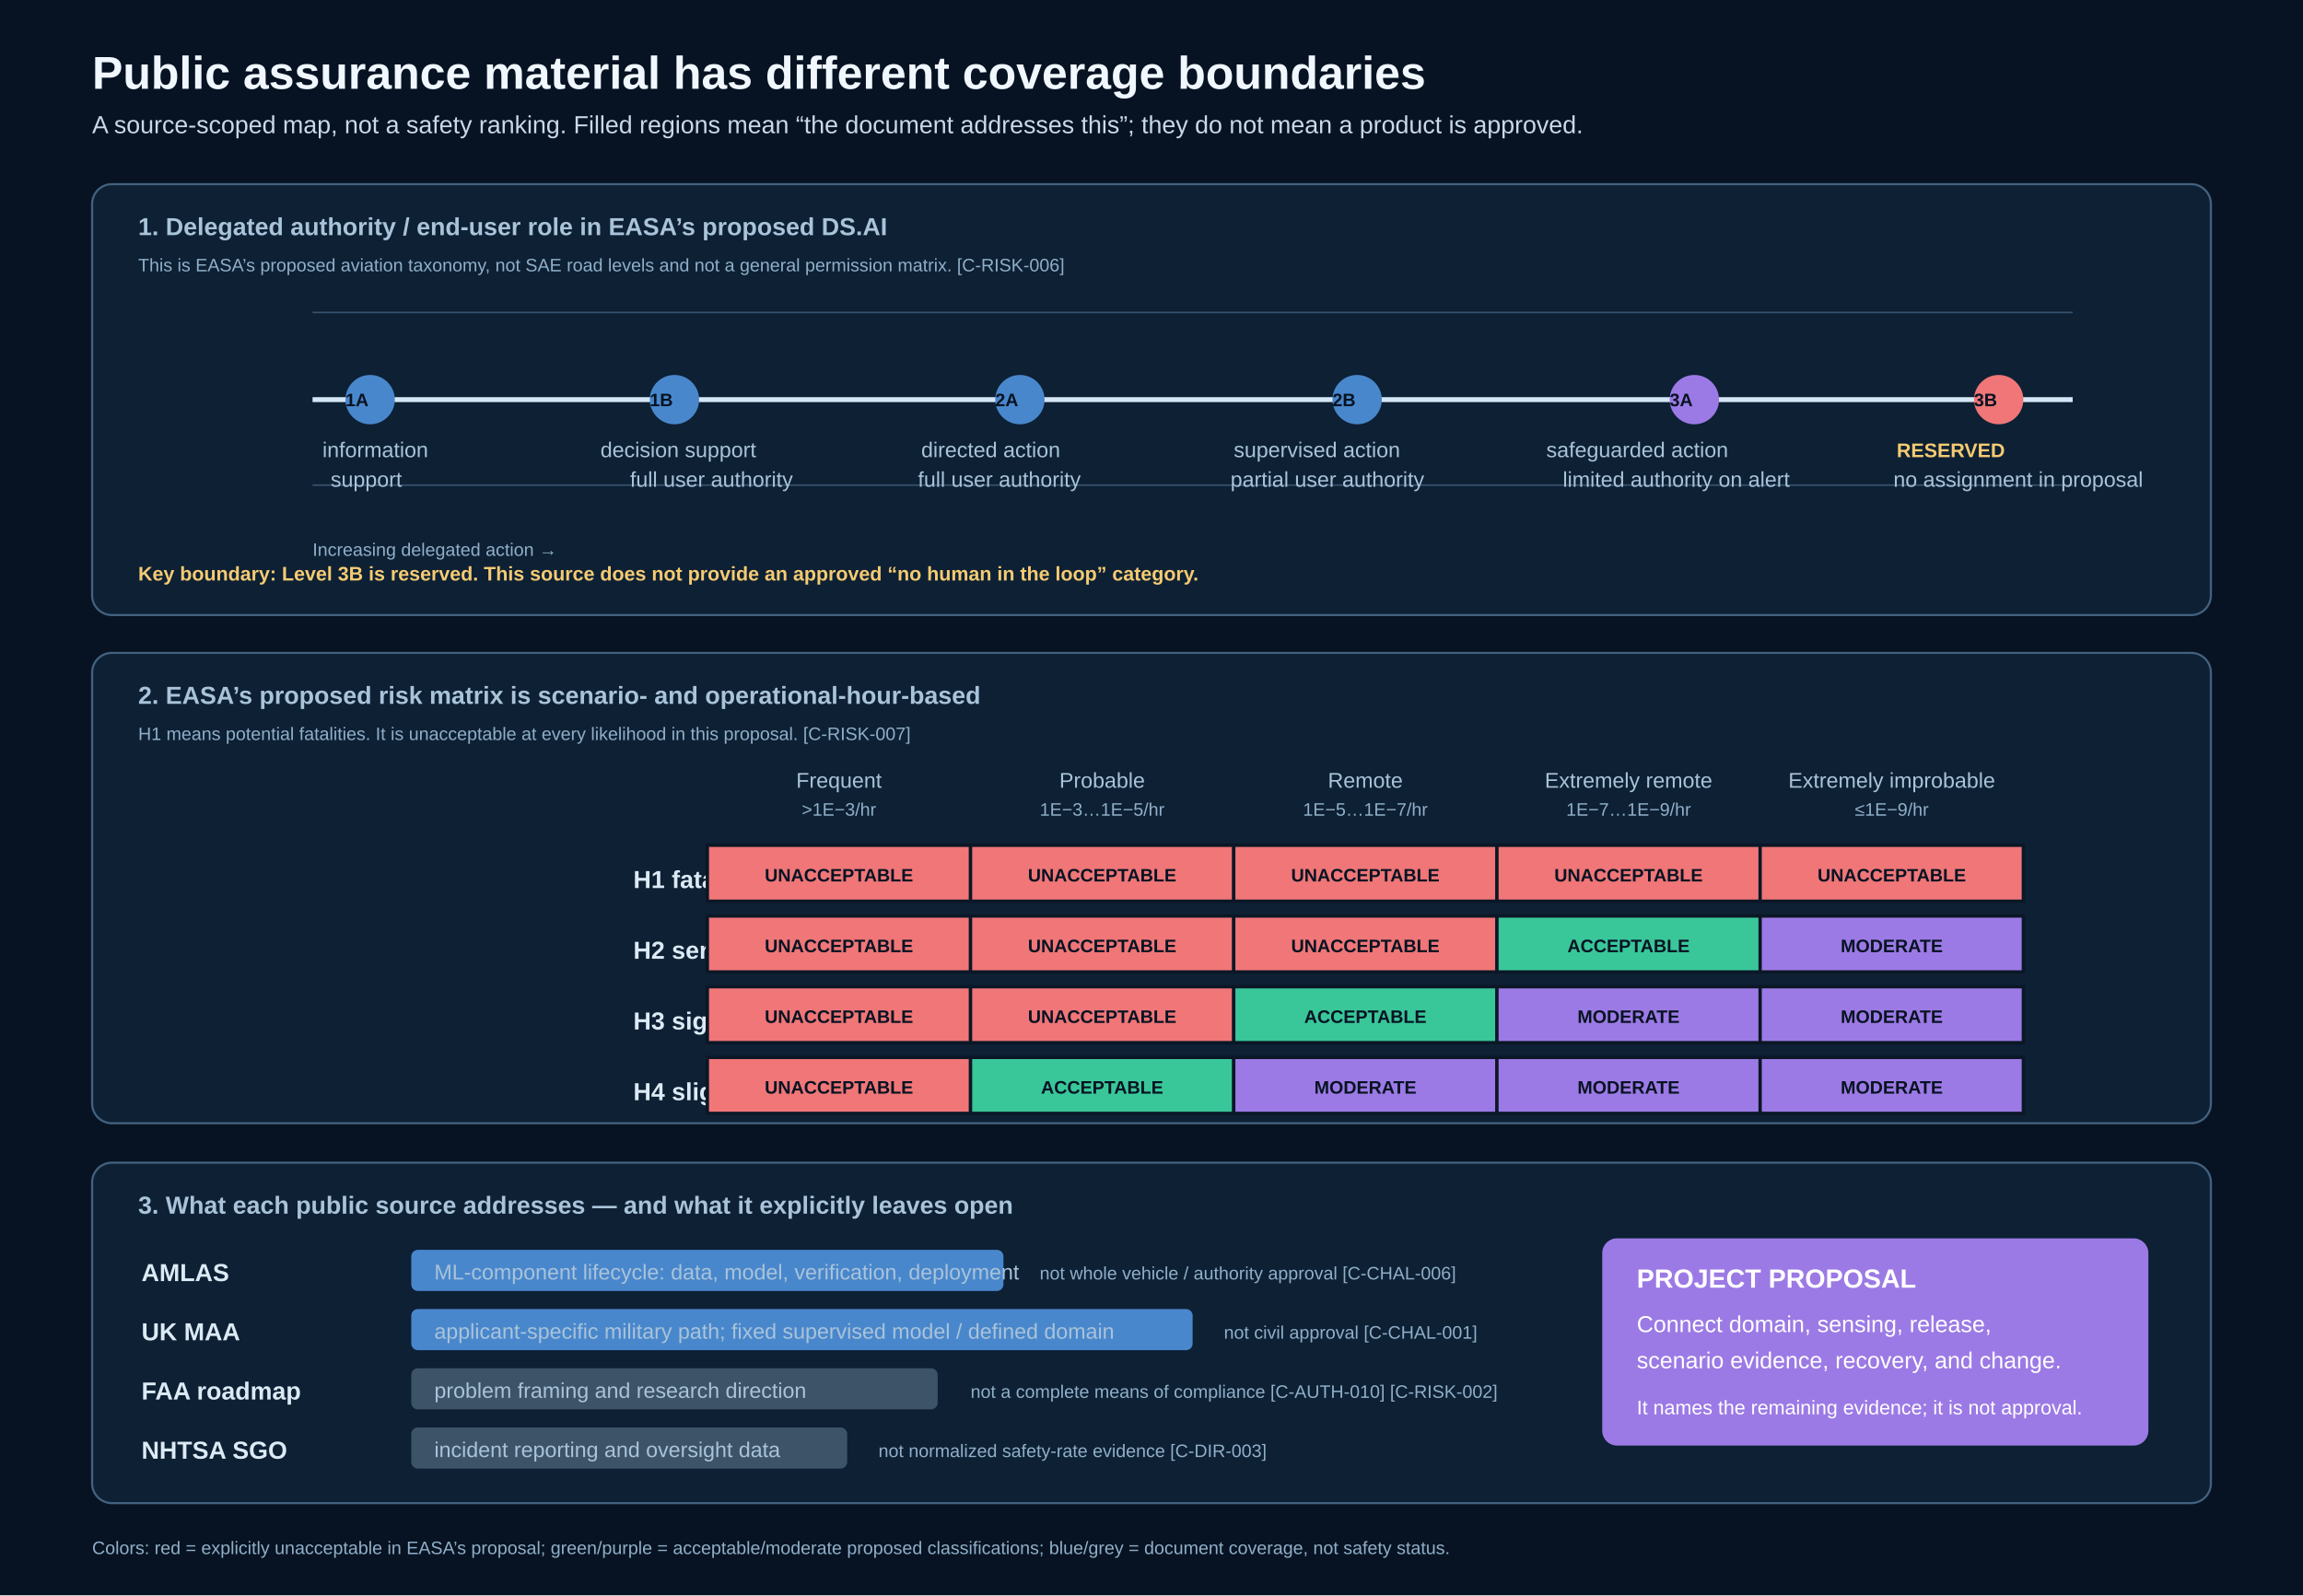
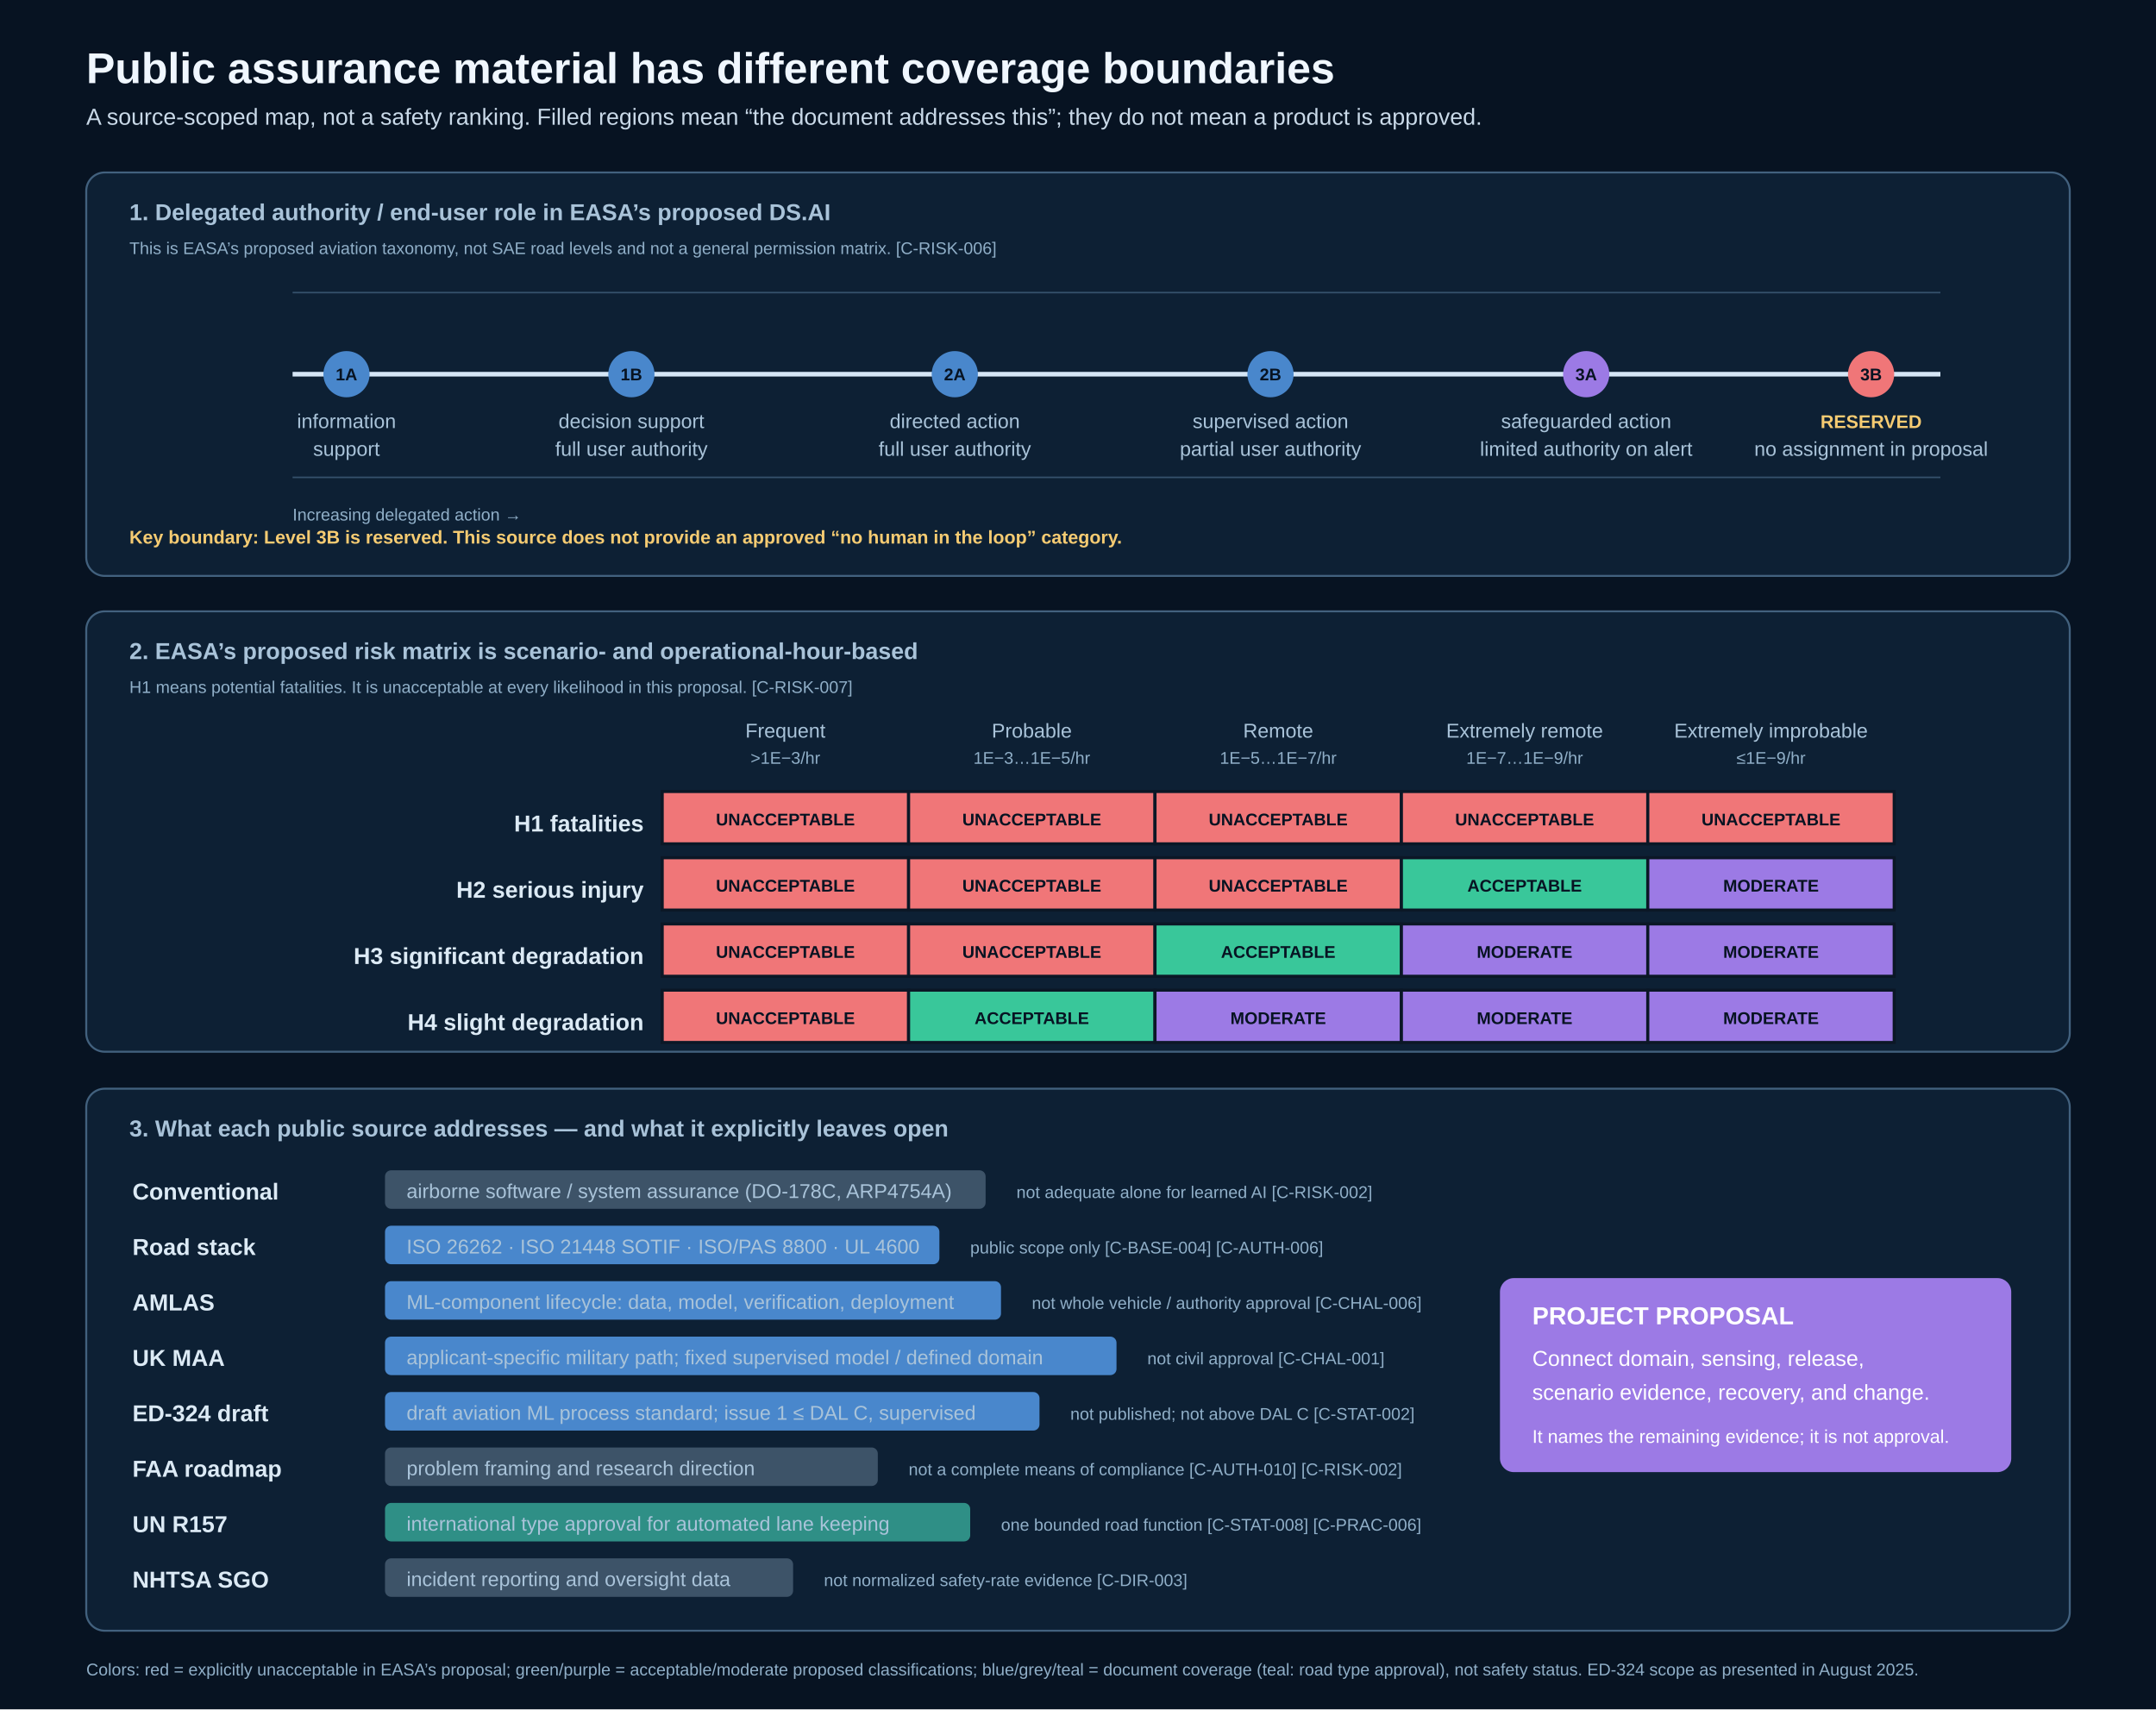
- <svg xmlns="http://www.w3.org/2000/svg" width="1400" height="970" viewBox="0 0 1400 970" role="img" aria-labelledby="title desc">
+ <svg xmlns="http://www.w3.org/2000/svg" width="1400" height="1110" viewBox="0 0 1400 1110" role="img" aria-labelledby="title desc">
  <style>
-     .bg{fill:#071322}.panel{fill:#0d2034;stroke:#42617e;stroke-width:1.3}.grid{stroke:#35516c;stroke-width:1}.axis{fill:#a9c3d9;font:600 15px Arial,sans-serif}.small{fill:#a9c3d9;font:13px Arial,sans-serif}.tiny{fill:#90afc8;font:11px Arial,sans-serif}.h{fill:#f0f7ff;font:700 28px Arial,sans-serif}.sub{fill:#c9d9e8;font:15px Arial,sans-serif}.row{fill:#dceaf5;font:700 15px Arial,sans-serif}.tag{fill:#071322;font:700 11px Arial,sans-serif}.note{fill:#f5cb72;font:600 12px Arial,sans-serif}.bar{fill:#39c79a}.limited{fill:#4987cc}.proposed{fill:#9c7ae5}.open{fill:#3d5368}.bad{fill:#f07678}.white{fill:#fff}
+     .bg{fill:#071322}.panel{fill:#0d2034;stroke:#42617e;stroke-width:1.3}.grid{stroke:#35516c;stroke-width:1}.axis{fill:#a9c3d9;font:600 15px Arial,sans-serif}.small{fill:#a9c3d9;font:13px Arial,sans-serif}.tiny{fill:#90afc8;font:11px Arial,sans-serif}.h{fill:#f0f7ff;font:700 28px Arial,sans-serif}.sub{fill:#c9d9e8;font:15px Arial,sans-serif}.row{fill:#dceaf5;font:700 15px Arial,sans-serif}.tag{fill:#071322;font:700 11px Arial,sans-serif}.note{fill:#f5cb72;font:600 12px Arial,sans-serif}.bar{fill:#39c79a}.limited{fill:#4987cc}.proposed{fill:#9c7ae5}.open{fill:#3d5368}.bad{fill:#f07678}.white{fill:#fff}.teal{fill:#2f8f86}
  </style>
-   <rect class="bg" width="1400" height="970" />
+   <rect class="bg" width="1400" height="1110" />
  <text class="h" x="56" y="54">Public assurance material has different coverage boundaries</text>
  <text class="sub" x="56" y="81">A source-scoped map, not a safety ranking. Filled regions mean “the document addresses this”; they do not mean a product is approved.</text>
  <rect class="panel" x="56" y="112" width="1288" height="262" rx="12" />
  <text class="axis" x="84" y="143">1. Delegated authority / end-user role in EASA’s proposed DS.AI</text>
  <text class="tiny" x="84" y="165">This is EASA’s proposed aviation taxonomy, not SAE road levels and not a general permission matrix. [C-RISK-006]</text>
  <line class="grid" x1="190" y1="190" x2="1260" y2="190" />
-   <line class="grid" x1="190" y1="295" x2="1260" y2="295" />
+   <line class="grid" x1="190" y1="310" x2="1260" y2="310" />
  <path d="M190 243 H1260" stroke="#d5e6f6" stroke-width="3" />
  <g>
    <circle cx="225" cy="243" r="15" class="limited" />
-     <text class="tag" x="210" y="247">1A</text>
-     <text class="small" x="196" y="278">information</text>
-     <text class="small" x="201" y="296">support</text>
+     <text class="tag" x="225" y="247" text-anchor="middle">1A</text>
+     <text class="small" x="225" y="278" text-anchor="middle">information</text>
+     <text class="small" x="225" y="296" text-anchor="middle">support</text>
    <circle cx="410" cy="243" r="15" class="limited" />
-     <text class="tag" x="395" y="247">1B</text>
-     <text class="small" x="365" y="278">decision support</text>
-     <text class="small" x="383" y="296">full user authority</text>
+     <text class="tag" x="410" y="247" text-anchor="middle">1B</text>
+     <text class="small" x="410" y="278" text-anchor="middle">decision support</text>
+     <text class="small" x="410" y="296" text-anchor="middle">full user authority</text>
    <circle cx="620" cy="243" r="15" class="limited" />
-     <text class="tag" x="605" y="247">2A</text>
-     <text class="small" x="560" y="278">directed action</text>
-     <text class="small" x="558" y="296">full user authority</text>
+     <text class="tag" x="620" y="247" text-anchor="middle">2A</text>
+     <text class="small" x="620" y="278" text-anchor="middle">directed action</text>
+     <text class="small" x="620" y="296" text-anchor="middle">full user authority</text>
    <circle cx="825" cy="243" r="15" class="limited" />
-     <text class="tag" x="810" y="247">2B</text>
-     <text class="small" x="750" y="278">supervised action</text>
-     <text class="small" x="748" y="296">partial user authority</text>
+     <text class="tag" x="825" y="247" text-anchor="middle">2B</text>
+     <text class="small" x="825" y="278" text-anchor="middle">supervised action</text>
+     <text class="small" x="825" y="296" text-anchor="middle">partial user authority</text>
    <circle cx="1030" cy="243" r="15" class="proposed" />
-     <text class="tag" x="1015" y="247">3A</text>
-     <text class="small" x="940" y="278">safeguarded action</text>
-     <text class="small" x="950" y="296">limited authority on alert</text>
+     <text class="tag" x="1030" y="247" text-anchor="middle">3A</text>
+     <text class="small" x="1030" y="278" text-anchor="middle">safeguarded action</text>
+     <text class="small" x="1030" y="296" text-anchor="middle">limited authority on alert</text>
    <circle cx="1215" cy="243" r="15" class="bad" />
-     <text class="tag" x="1200" y="247">3B</text>
-     <text class="note" x="1153" y="278">RESERVED</text>
-     <text class="small" x="1151" y="296">no assignment in proposal</text>
+     <text class="tag" x="1215" y="247" text-anchor="middle">3B</text>
+     <text class="note" x="1215" y="278" text-anchor="middle">RESERVED</text>
+     <text class="small" x="1215" y="296" text-anchor="middle">no assignment in proposal</text>
  </g>
  <text class="tiny" x="190" y="338">Increasing delegated action →</text>
  <text class="note" x="84" y="353">Key boundary: Level 3B is reserved. This source does not provide an approved “no human in the loop” category.</text>
  <rect class="panel" x="56" y="397" width="1288" height="286" rx="12" />
  <text class="axis" x="84" y="428">2. EASA’s proposed risk matrix is scenario- and operational-hour-based</text>
  <text class="tiny" x="84" y="450">H1 means potential fatalities. It is unacceptable at every likelihood in this proposal. [C-RISK-007]</text>
  <g class="small" text-anchor="middle">
    <text x="510" y="479">Frequent</text>
    <text x="670" y="479">Probable</text>
    <text x="830" y="479">Remote</text>
    <text x="990" y="479">Extremely remote</text>
    <text x="1150" y="479">Extremely improbable</text>
  </g>
  <g class="tiny" text-anchor="middle">
    <text x="510" y="496">&gt;1E−3/hr</text>
    <text x="670" y="496">1E−3…1E−5/hr</text>
    <text x="830" y="496">1E−5…1E−7/hr</text>
    <text x="990" y="496">1E−7…1E−9/hr</text>
    <text x="1150" y="496">≤1E−9/hr</text>
  </g>
  <g>
-     <text class="row" x="385" y="540">H1 fatalities</text>
-     <text class="row" x="385" y="583">H2 serious injury</text>
-     <text class="row" x="385" y="626">H3 significant degradation</text>
-     <text class="row" x="385" y="669">H4 slight degradation</text>
+     <text class="row" x="418" y="540" text-anchor="end">H1 fatalities</text>
+     <text class="row" x="418" y="583" text-anchor="end">H2 serious injury</text>
+     <text class="row" x="418" y="626" text-anchor="end">H3 significant degradation</text>
+     <text class="row" x="418" y="669" text-anchor="end">H4 slight degradation</text>
    <g stroke="#0b1726" stroke-width="2">
      <rect class="bad" x="430" y="514" width="160" height="34" />
      <rect class="bad" x="590" y="514" width="160" height="34" />
      <rect class="bad" x="750" y="514" width="160" height="34" />
      <rect class="bad" x="910" y="514" width="160" height="34" />
      <rect class="bad" x="1070" y="514" width="160" height="34" />
      <rect class="bad" x="430" y="557" width="160" height="34" />
      <rect class="bad" x="590" y="557" width="160" height="34" />
      <rect class="bad" x="750" y="557" width="160" height="34" />
      <rect class="bar" x="910" y="557" width="160" height="34" />
      <rect class="proposed" x="1070" y="557" width="160" height="34" />
      <rect class="bad" x="430" y="600" width="160" height="34" />
      <rect class="bad" x="590" y="600" width="160" height="34" />
      <rect class="bar" x="750" y="600" width="160" height="34" />
      <rect class="proposed" x="910" y="600" width="160" height="34" />
      <rect class="proposed" x="1070" y="600" width="160" height="34" />
      <rect class="bad" x="430" y="643" width="160" height="34" />
      <rect class="bar" x="590" y="643" width="160" height="34" />
      <rect class="proposed" x="750" y="643" width="160" height="34" />
      <rect class="proposed" x="910" y="643" width="160" height="34" />
      <rect class="proposed" x="1070" y="643" width="160" height="34" />
    </g>
    <g class="tag" text-anchor="middle">
      <text x="510" y="536">UNACCEPTABLE</text>
      <text x="670" y="536">UNACCEPTABLE</text>
      <text x="830" y="536">UNACCEPTABLE</text>
      <text x="990" y="536">UNACCEPTABLE</text>
      <text x="1150" y="536">UNACCEPTABLE</text>
      <text x="510" y="579">UNACCEPTABLE</text>
      <text x="670" y="579">UNACCEPTABLE</text>
      <text x="830" y="579">UNACCEPTABLE</text>
      <text x="990" y="579">ACCEPTABLE</text>
      <text x="1150" y="579">MODERATE</text>
      <text x="510" y="622">UNACCEPTABLE</text>
      <text x="670" y="622">UNACCEPTABLE</text>
      <text x="830" y="622">ACCEPTABLE</text>
      <text x="990" y="622">MODERATE</text>
      <text x="1150" y="622">MODERATE</text>
      <text x="510" y="665">UNACCEPTABLE</text>
      <text x="670" y="665">ACCEPTABLE</text>
      <text x="830" y="665">MODERATE</text>
      <text x="990" y="665">MODERATE</text>
      <text x="1150" y="665">MODERATE</text>
    </g>
  </g>
-   <rect class="panel" x="56" y="707" width="1288" height="207" rx="12" />
+   <rect class="panel" x="56" y="707" width="1288" height="352" rx="12" />
  <text class="axis" x="84" y="738">3. What each public source addresses — and what it explicitly leaves open</text>
  <g>
-     <text class="row" x="86" y="779">AMLAS</text>
-     <rect class="limited" x="250" y="760" width="360" height="25" rx="4" />
-     <text class="small" x="264" y="778">ML-component lifecycle: data, model, verification, deployment</text>
-     <text class="tiny" x="632" y="778">not whole vehicle / authority approval [C-CHAL-006]</text>
-     <text class="row" x="86" y="815">UK MAA</text>
-     <rect class="limited" x="250" y="796" width="475" height="25" rx="4" />
-     <text class="small" x="264" y="814">applicant-specific military path; fixed supervised model / defined domain</text>
-     <text class="tiny" x="744" y="814">not civil approval [C-CHAL-001]</text>
-     <text class="row" x="86" y="851">FAA roadmap</text>
-     <rect class="open" x="250" y="832" width="320" height="25" rx="4" />
-     <text class="small" x="264" y="850">problem framing and research direction</text>
-     <text class="tiny" x="590" y="850">not a complete means of compliance [C-AUTH-010] [C-RISK-002]</text>
-     <text class="row" x="86" y="887">NHTSA SGO</text>
-     <rect class="open" x="250" y="868" width="265" height="25" rx="4" />
-     <text class="small" x="264" y="886">incident reporting and oversight data</text>
-     <text class="tiny" x="534" y="886">not normalized safety-rate evidence [C-DIR-003]</text>
+     <text class="row" x="86" y="779">Conventional</text>
+     <rect class="open" x="250" y="760" width="390" height="25" rx="4" />
+     <text class="small" x="264" y="778">airborne software / system assurance (DO-178C, ARP4754A)</text>
+     <text class="tiny" x="660" y="778">not adequate alone for learned AI [C-RISK-002]</text>
+     <text class="row" x="86" y="815">Road stack</text>
+     <rect class="limited" x="250" y="796" width="360" height="25" rx="4" />
+     <text class="small" x="264" y="814">ISO 26262 · ISO 21448 SOTIF · ISO/PAS 8800 · UL 4600</text>
+     <text class="tiny" x="630" y="814">public scope only [C-BASE-004] [C-AUTH-006]</text>
+     <text class="row" x="86" y="851">AMLAS</text>
+     <rect class="limited" x="250" y="832" width="400" height="25" rx="4" />
+     <text class="small" x="264" y="850">ML-component lifecycle: data, model, verification, deployment</text>
+     <text class="tiny" x="670" y="850">not whole vehicle / authority approval [C-CHAL-006]</text>
+     <text class="row" x="86" y="887">UK MAA</text>
+     <rect class="limited" x="250" y="868" width="475" height="25" rx="4" />
+     <text class="small" x="264" y="886">applicant-specific military path; fixed supervised model / defined domain</text>
+     <text class="tiny" x="745" y="886">not civil approval [C-CHAL-001]</text>
+     <text class="row" x="86" y="923">ED-324 draft</text>
+     <rect class="limited" x="250" y="904" width="425" height="25" rx="4" />
+     <text class="small" x="264" y="922">draft aviation ML process standard; issue 1 ≤ DAL C, supervised</text>
+     <text class="tiny" x="695" y="922">not published; not above DAL C [C-STAT-002]</text>
+     <text class="row" x="86" y="959">FAA roadmap</text>
+     <rect class="open" x="250" y="940" width="320" height="25" rx="4" />
+     <text class="small" x="264" y="958">problem framing and research direction</text>
+     <text class="tiny" x="590" y="958">not a complete means of compliance [C-AUTH-010] [C-RISK-002]</text>
+     <text class="row" x="86" y="995">UN R157</text>
+     <rect class="teal" x="250" y="976" width="380" height="25" rx="4" />
+     <text class="small" x="264" y="994">international type approval for automated lane keeping</text>
+     <text class="tiny" x="650" y="994">one bounded road function [C-STAT-008] [C-PRAC-006]</text>
+     <text class="row" x="86" y="1031">NHTSA SGO</text>
+     <rect class="open" x="250" y="1012" width="265" height="25" rx="4" />
+     <text class="small" x="264" y="1030">incident reporting and oversight data</text>
+     <text class="tiny" x="535" y="1030">not normalized safety-rate evidence [C-DIR-003]</text>
  </g>
-   <rect class="proposed" x="974" y="753" width="332" height="126" rx="9" />
-   <text class="white" x="995" y="783" style="font:700 16px Arial,sans-serif">PROJECT PROPOSAL</text>
-   <text class="white" x="995" y="810" style="font:14px Arial,sans-serif">Connect domain, sensing, release,</text>
-   <text class="white" x="995" y="832" style="font:14px Arial,sans-serif">scenario evidence, recovery, and change.</text>
-   <text class="white" x="995" y="860" style="font:12px Arial,sans-serif">It names the remaining evidence; it is not approval.</text>
-   <text class="tiny" x="56" y="945">Colors: red = explicitly unacceptable in EASA’s proposal; green/purple = acceptable/moderate proposed classifications; blue/grey = document coverage, not safety status.</text>
+   <rect class="proposed" x="974" y="830" width="332" height="126" rx="9" />
+   <text class="white" x="995" y="860" style="font:700 16px Arial,sans-serif">PROJECT PROPOSAL</text>
+   <text class="white" x="995" y="887" style="font:14px Arial,sans-serif">Connect domain, sensing, release,</text>
+   <text class="white" x="995" y="909" style="font:14px Arial,sans-serif">scenario evidence, recovery, and change.</text>
+   <text class="white" x="995" y="937" style="font:12px Arial,sans-serif">It names the remaining evidence; it is not approval.</text>
+   <text class="tiny" x="56" y="1088">Colors: red = explicitly unacceptable in EASA’s proposal; green/purple = acceptable/moderate proposed classifications; blue/grey/teal = document coverage (teal: road type approval), not safety status. ED-324 scope as presented in August 2025.</text>
</svg>
